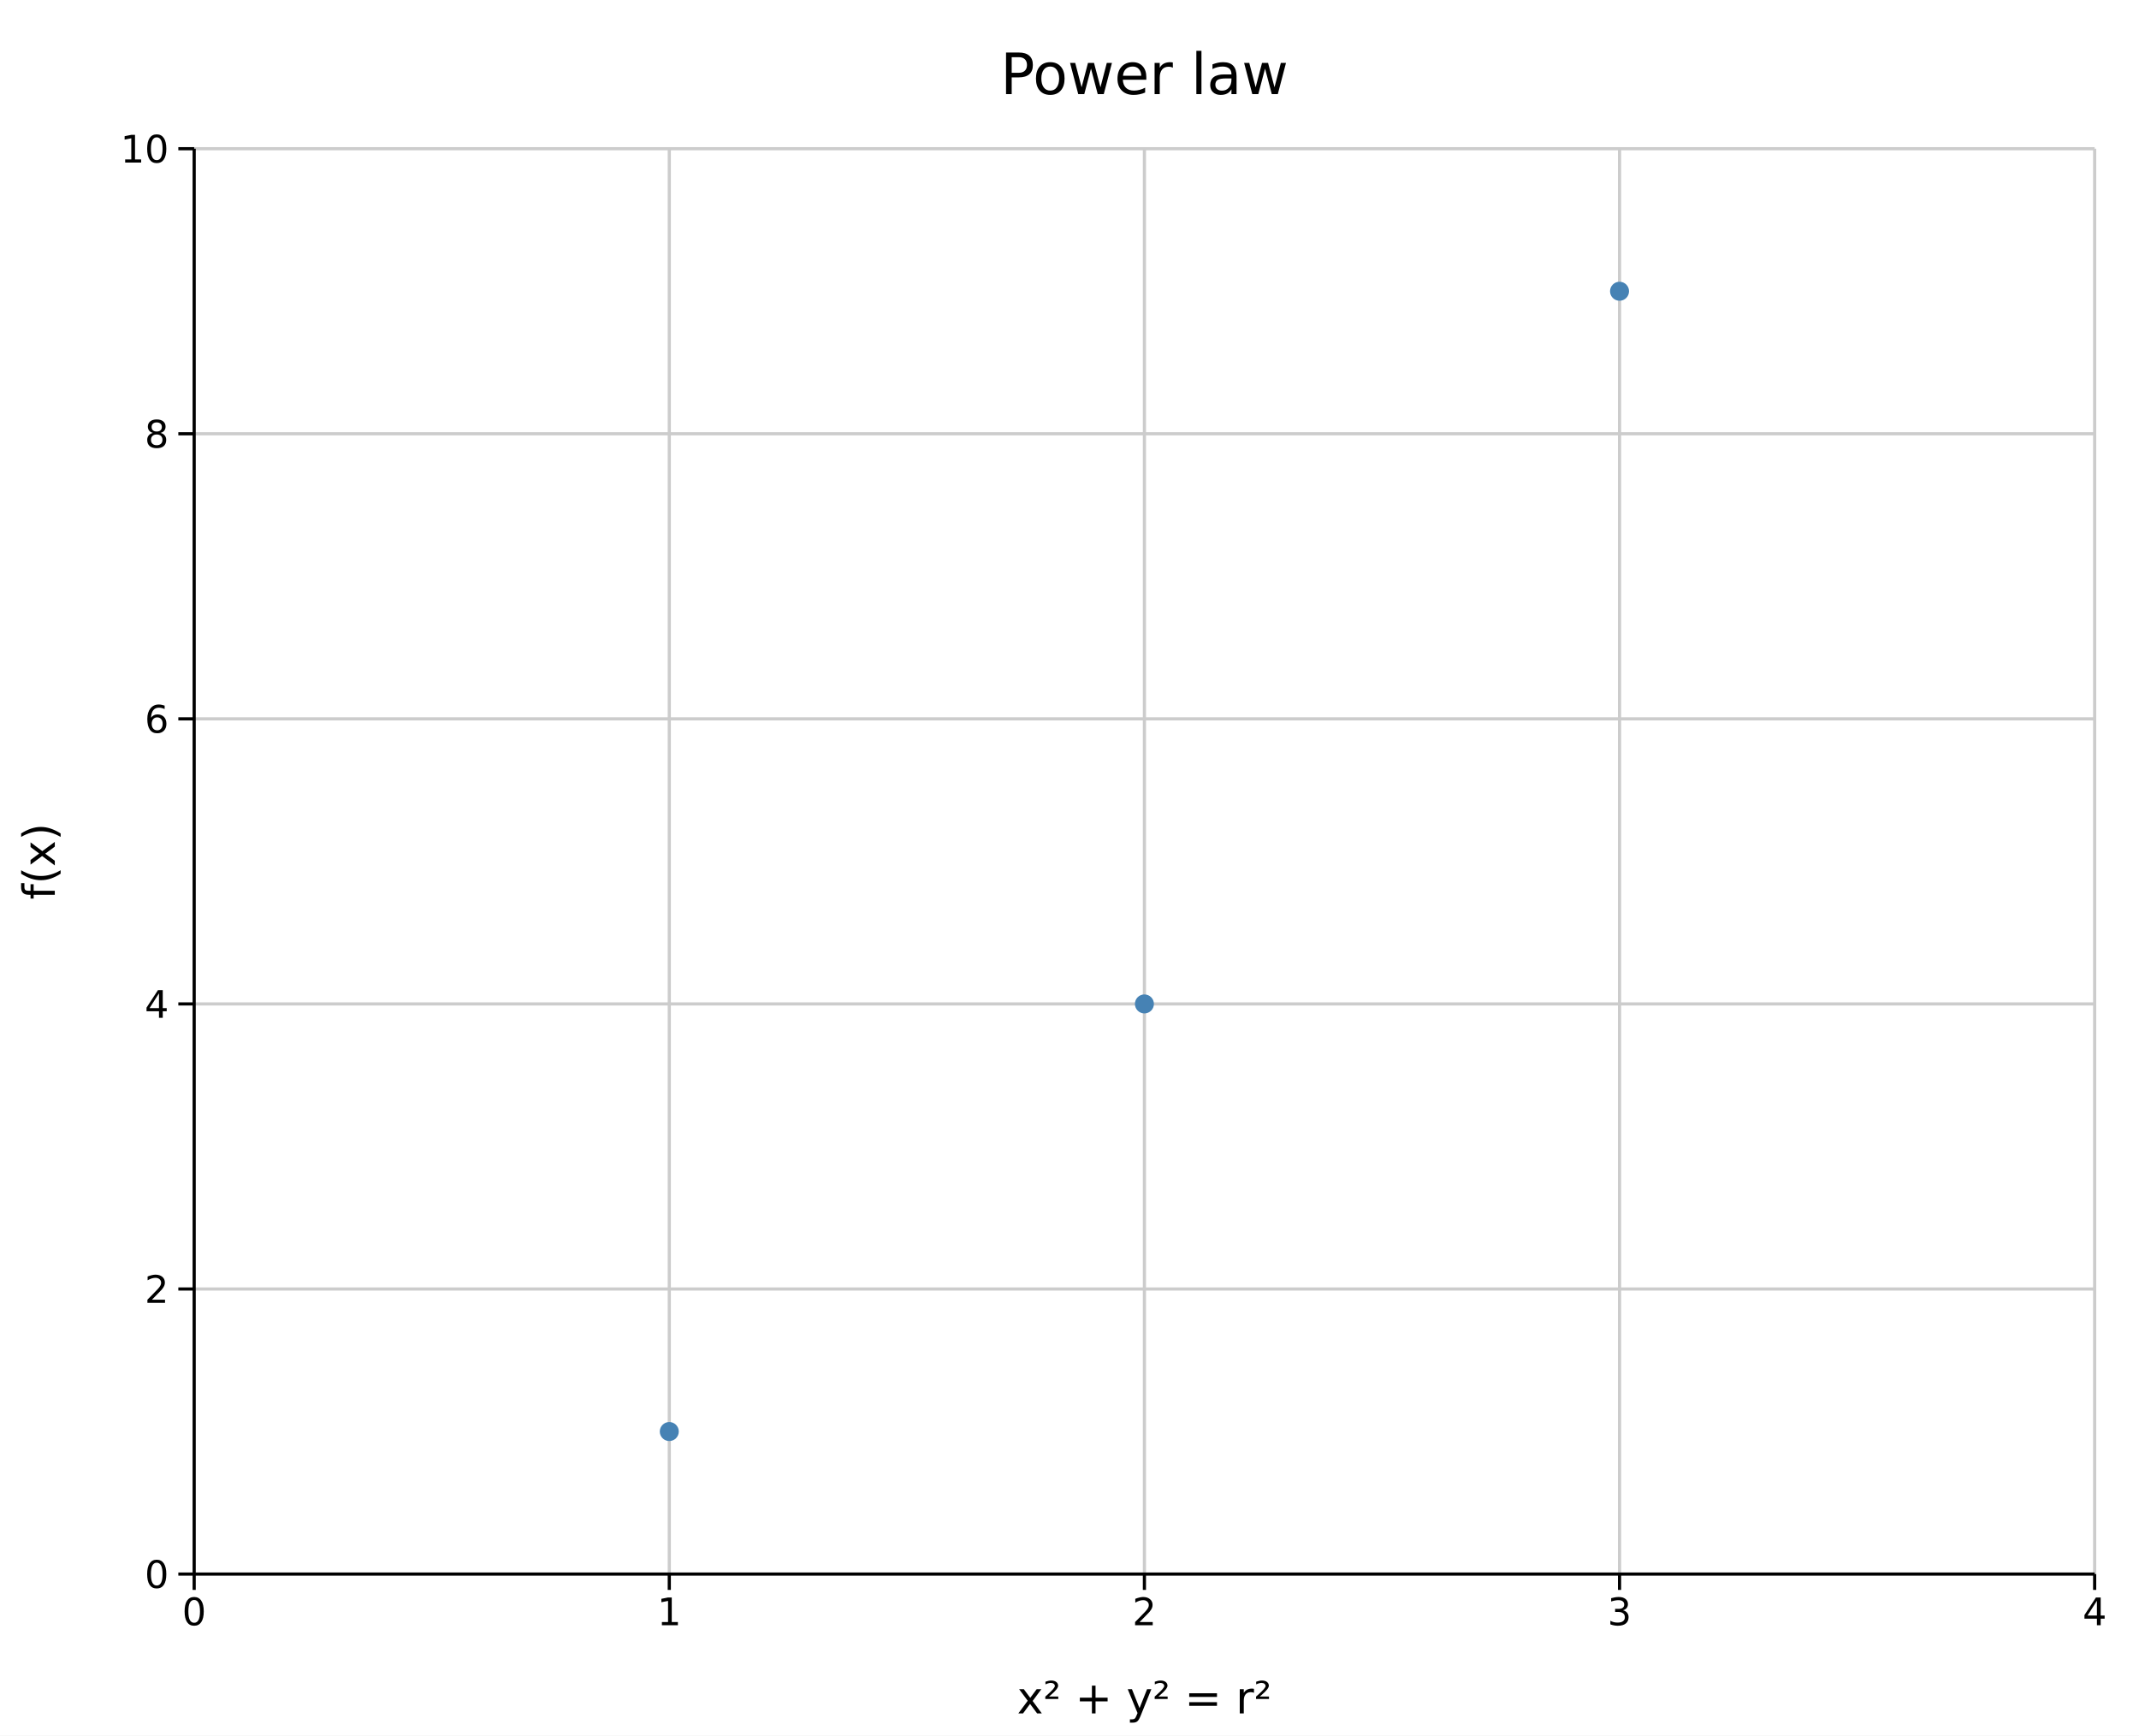
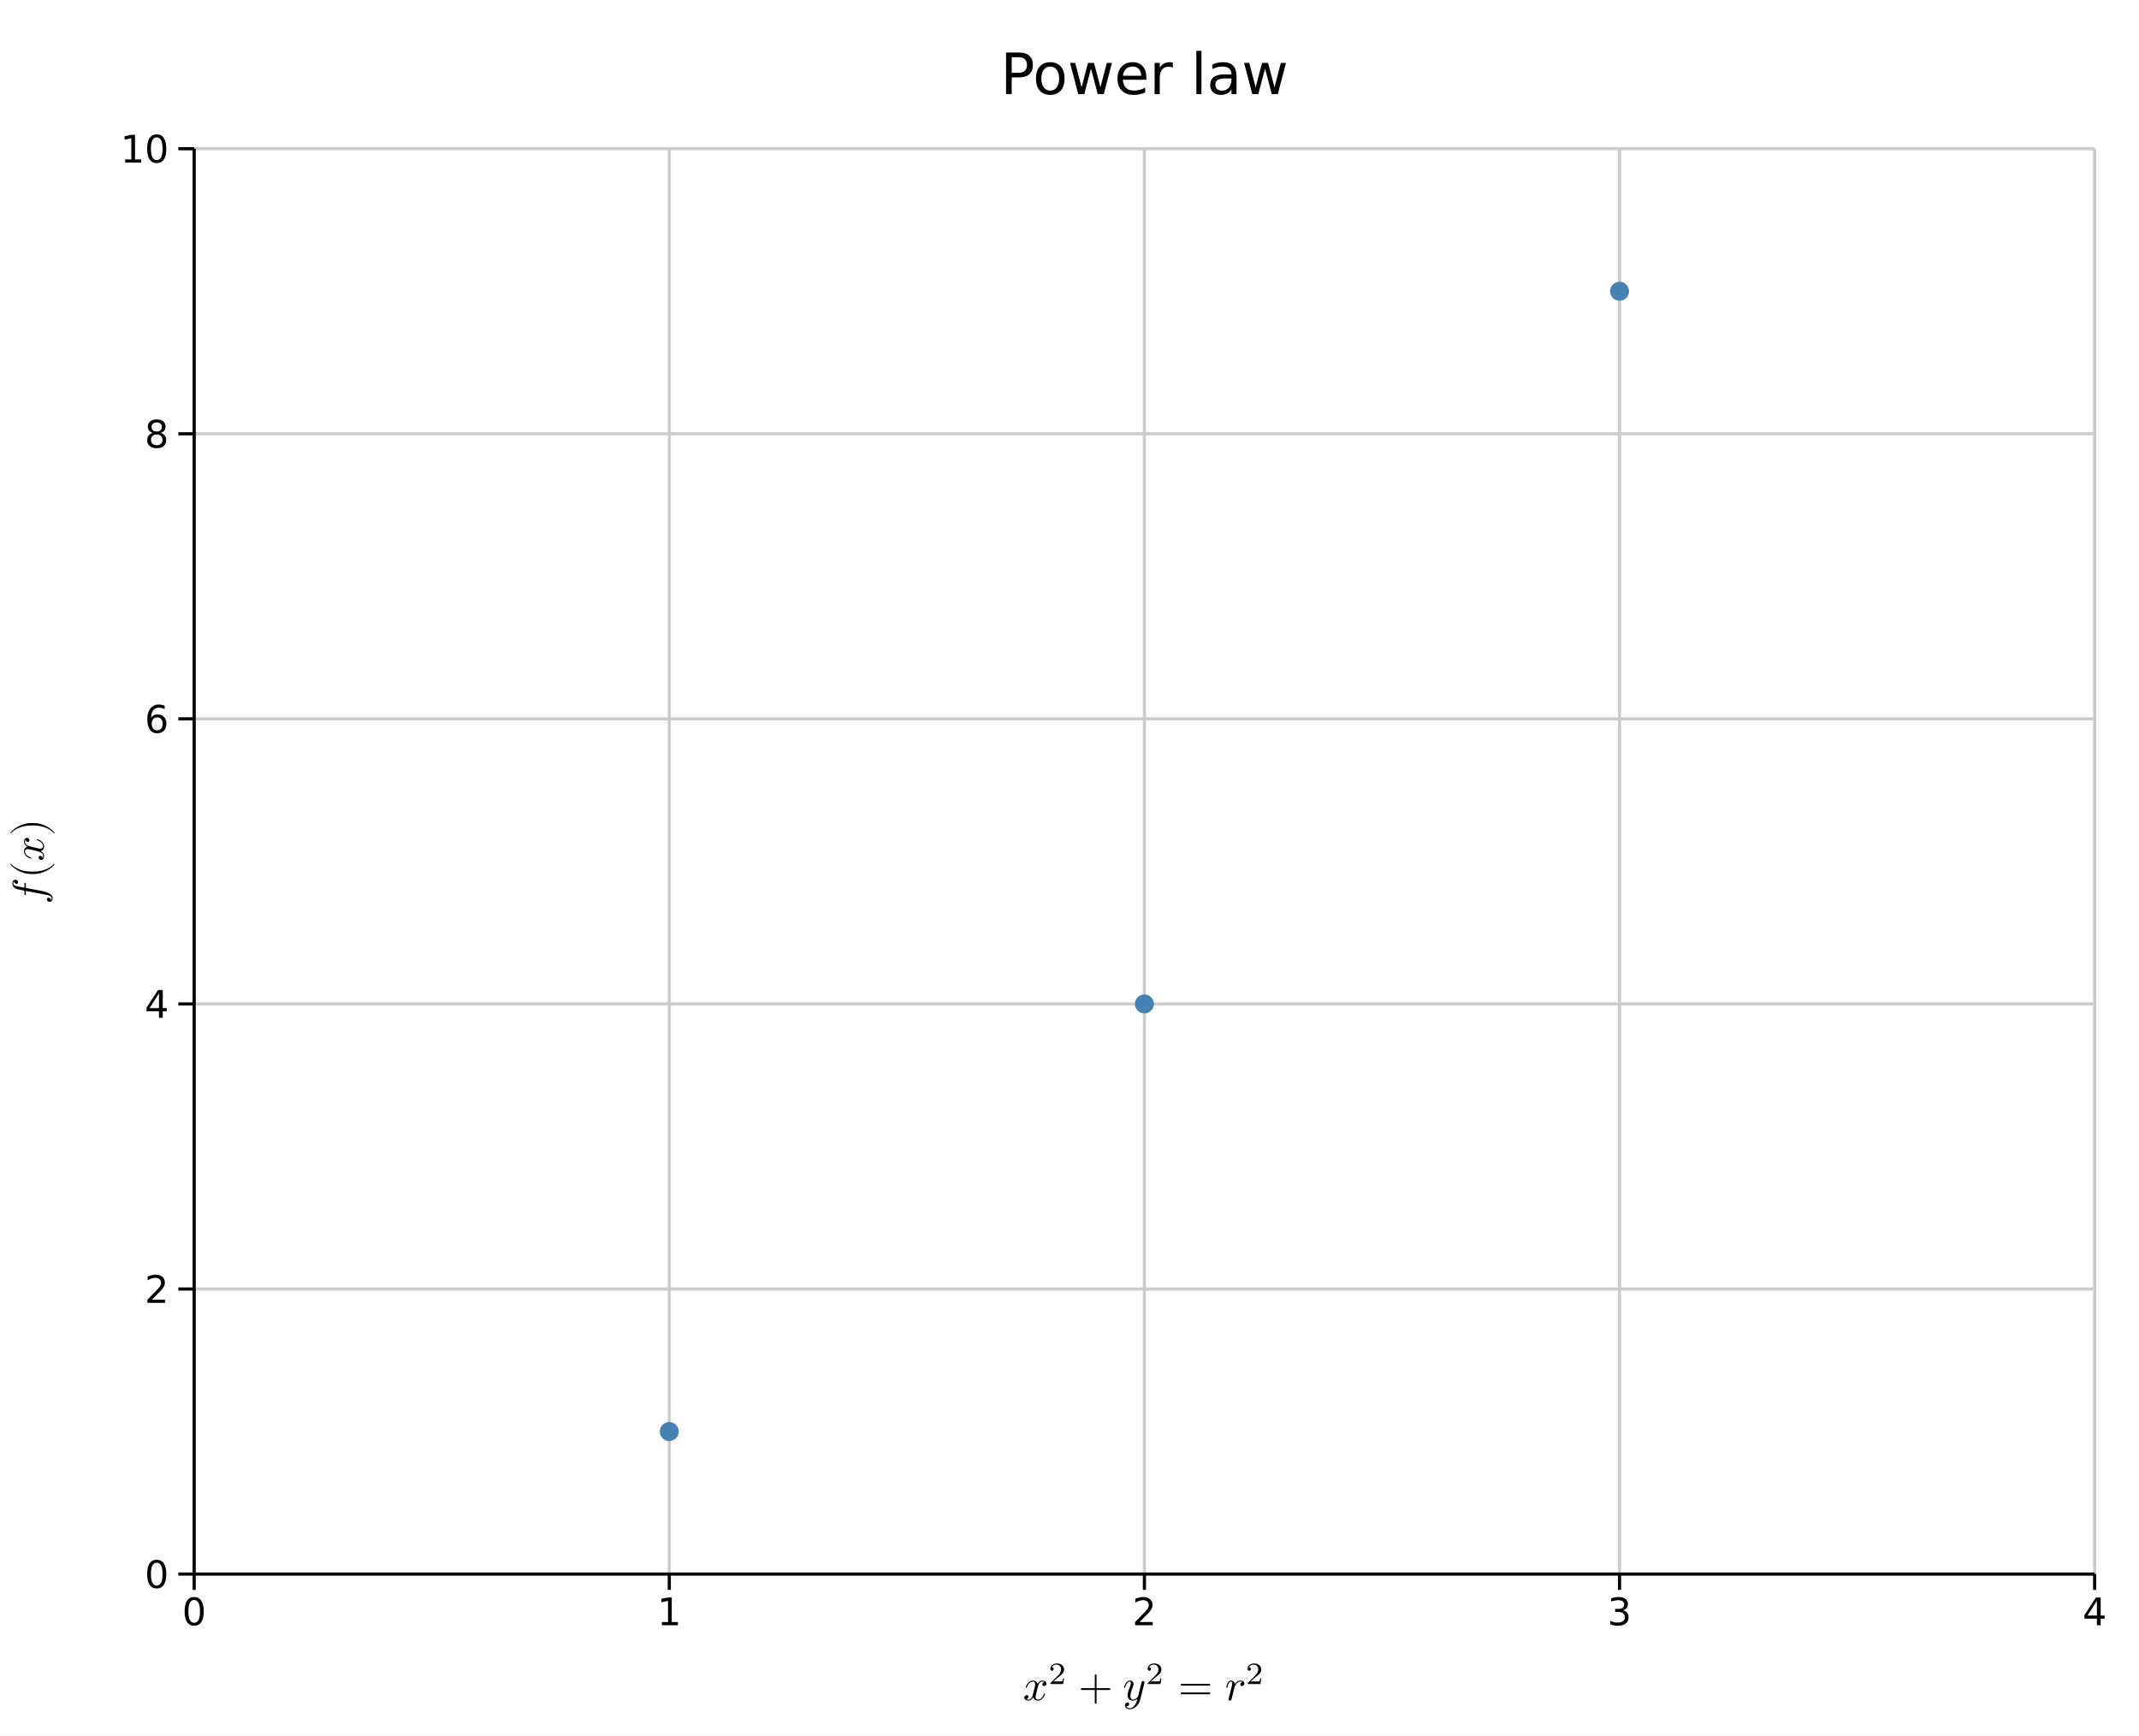
<svg xmlns="http://www.w3.org/2000/svg" width="675.3" height="547.95" font-family="DejaVu Sans, Verdana, Liberation Sans, Arial, sans-serif" fill="black">
  <rect width="100%" height="100%" fill="white" />
  <defs>
    <clipPath id="kuva-clip-1">
      <rect x="61.3" y="46.95" width="600" height="450" />
    </clipPath>
  </defs>
  <line x1="211.3" y1="46.95" x2="211.3" y2="496.95" stroke="#cccccc" stroke-width="1" />
  <line x1="361.3" y1="46.95" x2="361.3" y2="496.95" stroke="#cccccc" stroke-width="1" />
  <line x1="511.3" y1="46.95" x2="511.3" y2="496.95" stroke="#cccccc" stroke-width="1" />
  <line x1="661.3" y1="46.95" x2="661.3" y2="496.95" stroke="#cccccc" stroke-width="1" />
  <line x1="61.3" y1="406.95" x2="661.3" y2="406.95" stroke="#cccccc" stroke-width="1" />
  <line x1="61.3" y1="316.95" x2="661.3" y2="316.95" stroke="#cccccc" stroke-width="1" />
  <line x1="61.3" y1="226.95" x2="661.3" y2="226.95" stroke="#cccccc" stroke-width="1" />
  <line x1="61.3" y1="136.95" x2="661.3" y2="136.95" stroke="#cccccc" stroke-width="1" />
  <line x1="61.3" y1="46.95" x2="661.3" y2="46.95" stroke="#cccccc" stroke-width="1" />
  <line x1="61.3" y1="496.95" x2="661.3" y2="496.95" stroke="#000000" stroke-width="1" />
  <line x1="61.3" y1="46.95" x2="61.3" y2="496.95" stroke="#000000" stroke-width="1" />
  <line x1="61.3" y1="496.95" x2="61.3" y2="501.95" stroke="#000000" stroke-width="1" />
  <text x="61.3" y="513.09" font-size="12" text-anchor="middle">0</text>
  <line x1="211.3" y1="496.95" x2="211.3" y2="501.95" stroke="#000000" stroke-width="1" />
  <text x="211.3" y="513.09" font-size="12" text-anchor="middle">1</text>
  <line x1="361.3" y1="496.95" x2="361.3" y2="501.95" stroke="#000000" stroke-width="1" />
  <text x="361.3" y="513.09" font-size="12" text-anchor="middle">2</text>
  <line x1="511.3" y1="496.95" x2="511.3" y2="501.95" stroke="#000000" stroke-width="1" />
  <text x="511.3" y="513.09" font-size="12" text-anchor="middle">3</text>
  <line x1="661.3" y1="496.95" x2="661.3" y2="501.95" stroke="#000000" stroke-width="1" />
  <text x="661.3" y="513.09" font-size="12" text-anchor="middle">4</text>
  <line x1="56.3" y1="496.95" x2="61.3" y2="496.95" stroke="#000000" stroke-width="1" />
  <text x="53.3" y="501.33" font-size="12" text-anchor="end">0</text>
  <line x1="56.3" y1="406.95" x2="61.3" y2="406.95" stroke="#000000" stroke-width="1" />
  <text x="53.3" y="411.33" font-size="12" text-anchor="end">2</text>
  <line x1="56.3" y1="316.95" x2="61.3" y2="316.95" stroke="#000000" stroke-width="1" />
  <text x="53.3" y="321.33" font-size="12" text-anchor="end">4</text>
  <line x1="56.3" y1="226.95" x2="61.3" y2="226.95" stroke="#000000" stroke-width="1" />
  <text x="53.3" y="231.33" font-size="12" text-anchor="end">6</text>
  <line x1="56.3" y1="136.95" x2="61.3" y2="136.95" stroke="#000000" stroke-width="1" />
  <text x="53.3" y="141.33" font-size="12" text-anchor="end">8</text>
  <line x1="56.3" y1="46.95" x2="61.3" y2="46.95" stroke="#000000" stroke-width="1" />
  <text x="53.3" y="51.33" font-size="12" text-anchor="end">10</text>
-   <text x="361.3" y="540.95" font-size="14" text-anchor="middle">x² + y² = r²</text>
-   <text x="17.3" y="271.95" font-size="14" text-anchor="middle" transform="rotate(-90,17.3,271.95)">f(x)</text>
+   <g transform="translate(318.7866,522.9911)">
+     <g>
+       <g class="typst-group">
+         <g>
+           <g class="typst-text" transform="matrix(1 0 0 -1 4.2 13.762)">
+             <use href="#m0-g7E4F66948391BD2448478C50EF6A42A6" x="0" y="0" fill="#000000" fill-rule="nonzero" />
+           </g>
+           <g class="typst-text" transform="matrix(1 0 0 -1 12.208 8.68)">
+             <use href="#m0-g6E3563D11ECFD61901553B2D239FD8DC" x="0" y="0" fill="#000000" fill-rule="nonzero" />
+           </g>
+           <g class="typst-text" transform="matrix(1 0 0 -1 21.67931 13.762)">
+             <use href="#m0-g6E480AD8A29E27A3438BCA7357D08D80" x="0" y="0" fill="#000000" fill-rule="nonzero" />
+           </g>
+           <g class="typst-text" transform="matrix(1 0 0 -1 35.68242 13.762)">
+             <use href="#m0-g32DE6906AAF89E2807173D299C3A3171" x="0" y="0" fill="#000000" fill-rule="nonzero" />
+           </g>
+           <g class="typst-text" transform="matrix(1 0 0 -1 42.93442 8.68)">
+             <use href="#m0-g6E3563D11ECFD61901553B2D239FD8DC" x="0" y="0" fill="#000000" fill-rule="nonzero" />
+           </g>
+           <g class="typst-text" transform="matrix(1 0 0 -1 53.18351 13.762)">
+             <use href="#m0-g5EC03E34BBB00EDC7FA7B842355CA4B8" x="0" y="0" fill="#000000" fill-rule="nonzero" />
+           </g>
+           <g class="typst-text" transform="matrix(1 0 0 -1 67.9644 13.762)">
+             <use href="#m0-gFE3950AC373148A759D62E62653FA840" x="0" y="0" fill="#000000" fill-rule="nonzero" />
+           </g>
+           <g class="typst-text" transform="matrix(1 0 0 -1 74.4604 8.68)">
+             <use href="#m0-g6E3563D11ECFD61901553B2D239FD8DC" x="0" y="0" fill="#000000" fill-rule="nonzero" />
+           </g>
+         </g>
+       </g>
+     </g>
+     <defs id="m0-glyph">
+       <symbol id="m0-g7E4F66948391BD2448478C50EF6A42A6" overflow="visible">
+         <path d="M 0 0m 7.378 5.264 c 0 0.728 -0.826 0.924 -1.302 0.924 c -0.812 0 -1.302 -0.742 -1.47 -1.064 c -0.35 0.924 -1.106 1.064 -1.512 1.064 c -1.456 0 -2.254 -1.806 -2.254 -2.156 c 0 -0.14 0.168 -0.14 0.168 -0.14 c 0.112 0 0.154 0.028 0.182 0.154 c 0.476 1.484 1.4 1.834 1.876 1.834 c 0.266 0 0.756 -0.126 0.756 -0.938 c 0 -0.434 -0.238 -1.372 -0.756 -3.332 c -0.224 -0.868 -0.714 -1.456 -1.33 -1.456 c -0.084 0 -0.406 0 -0.7 0.182 c 0.35 0.07 0.658 0.364 0.658 0.756 c 0 0.378 -0.308 0.49 -0.518 0.49 c -0.42 0 -0.77 -0.364 -0.77 -0.812 c 0 -0.644 0.7 -0.924 1.316 -0.924 c 0.924 0 1.428 0.98 1.47 1.064 c 0.168 -0.518 0.672 -1.064 1.512 -1.064 c 1.442 0 2.24 1.806 2.24 2.156 c 0 0.14 -0.126 0.14 -0.168 0.14 c -0.126 0 -0.154 -0.056 -0.182 -0.154 c -0.462 -1.498 -1.414 -1.834 -1.862 -1.834 c -0.546 0 -0.77 0.448 -0.77 0.924 c 0 0.308 0.084 0.616 0.238 1.232 l 0.476 1.918 c 0.084 0.364 0.406 1.652 1.386 1.652 c 0.07 0 0.406 0 0.7 -0.182 c -0.392 -0.07 -0.672 -0.42 -0.672 -0.756 c 0 -0.224 0.154 -0.49 0.532 -0.49 c 0.308 0 0.756 0.252 0.756 0.812 Z " />
+       </symbol>
+       <symbol id="m0-g6E3563D11ECFD61901553B2D239FD8DC" overflow="visible">
+         <path d="M 0 0m 4.949 1.784 h -0.333 c -0.029 -0.216 -0.127 -0.794 -0.255 -0.892 c -0.078 -0.059 -0.833 -0.059 -0.97 -0.059 h -1.803 c 1.029 0.911 1.372 1.186 1.96 1.646 c 0.725 0.578 1.401 1.186 1.401 2.117 c 0 1.186 -1.039 1.911 -2.293 1.911 c -1.215 0 -2.038 -0.853 -2.038 -1.754 c 0 -0.5 0.421 -0.549 0.519 -0.549 c 0.235 0 0.519 0.167 0.519 0.519 c 0 0.176 -0.069 0.519 -0.578 0.519 c 0.304 0.696 0.97 0.911 1.431 0.911 c 0.98 0 1.49 -0.764 1.49 -1.558 c 0 -0.853 -0.608 -1.529 -0.921 -1.882 l -2.362 -2.332 c -0.098 -0.088 -0.098 -0.108 -0.098 -0.382 h 4.038 Z " />
+       </symbol>
+       <symbol id="m0-g6E480AD8A29E27A3438BCA7357D08D80" overflow="visible">
+         <path d="M 0 0m 10.108 3.5 c 0 0.154 -0.126 0.28 -0.28 0.28 h -4.102 v 4.102 c 0 0.154 -0.126 0.28 -0.28 0.28 c -0.154 0 -0.28 -0.126 -0.28 -0.28 v -4.102 h -4.102 c -0.154 0 -0.28 -0.126 -0.28 -0.28 c 0 -0.154 0.126 -0.28 0.28 -0.28 h 4.102 v -4.102 c 0 -0.154 0.126 -0.28 0.28 -0.28 c 0.154 0 0.28 0.126 0.28 0.28 v 4.102 h 4.102 c 0.154 0 0.28 0.126 0.28 0.28 Z " />
+       </symbol>
+       <symbol id="m0-g32DE6906AAF89E2807173D299C3A3171" overflow="visible">
+         <path d="M 0 0m 6.86 5.656 c 0 0.252 -0.196 0.378 -0.406 0.378 c -0.14 0 -0.364 -0.084 -0.49 -0.294 c -0.028 -0.07 -0.14 -0.504 -0.196 -0.756 l -0.28 -1.12 l -0.63 -2.52 c -0.056 -0.21 -0.658 -1.19 -1.582 -1.19 c -0.714 0 -0.868 0.616 -0.868 1.134 c 0 0.644 0.238 1.512 0.714 2.744 c 0.224 0.574 0.28 0.728 0.28 1.008 c 0 0.63 -0.448 1.148 -1.148 1.148 c -1.33 0 -1.848 -2.03 -1.848 -2.156 c 0 -0.14 0.168 -0.14 0.168 -0.14 c 0.14 0 0.154 0.028 0.224 0.252 c 0.378 1.316 0.938 1.736 1.414 1.736 c 0.112 0 0.35 0 0.35 -0.448 c 0 -0.35 -0.14 -0.714 -0.238 -0.98 c -0.56 -1.484 -0.812 -2.282 -0.812 -2.94 c 0 -1.246 0.882 -1.666 1.708 -1.666 c 0.546 0 1.022 0.238 1.414 0.63 c -0.182 -0.728 -0.35 -1.414 -0.91 -2.156 c -0.364 -0.476 -0.896 -0.882 -1.54 -0.882 c -0.196 0 -0.826 0.042 -1.064 0.588 c 0.224 0 0.406 0 0.602 0.168 c 0.14 0.126 0.28 0.308 0.28 0.574 c 0 0.434 -0.378 0.49 -0.518 0.49 c -0.322 0 -0.784 -0.224 -0.784 -0.91 c 0 -0.7 0.616 -1.218 1.484 -1.218 c 1.442 0 2.884 1.274 3.276 2.856 l 1.344 5.348 c 0.056 0.196 0.056 0.224 0.056 0.322 Z " />
+       </symbol>
+       <symbol id="m0-g5EC03E34BBB00EDC7FA7B842355CA4B8" overflow="visible">
+         <path d="M 0 0m 10.108 4.858 c 0 0.154 -0.126 0.28 -0.28 0.28 h -8.764 c -0.154 0 -0.28 -0.126 -0.28 -0.28 c 0 -0.154 0.126 -0.28 0.28 -0.28 h 8.764 c 0.154 0 0.28 0.126 0.28 0.28 Z m 0 -2.716 c 0 0.154 -0.126 0.28 -0.28 0.28 h -8.764 c -0.154 0 -0.28 -0.126 -0.28 -0.28 c 0 -0.154 0.126 -0.28 0.28 -0.28 h 8.764 c 0.154 0 0.28 0.126 0.28 0.28 Z " />
+       </symbol>
+       <symbol id="m0-gFE3950AC373148A759D62E62653FA840" overflow="visible">
+         <path d="M 0 0m 6.104 5.278 c 0 0.49 -0.448 0.91 -1.162 0.91 c -0.91 0 -1.526 -0.686 -1.792 -1.078 c -0.112 0.63 -0.616 1.078 -1.274 1.078 c -0.644 0 -0.91 -0.546 -1.036 -0.798 c -0.252 -0.476 -0.434 -1.316 -0.434 -1.358 c 0 -0.14 0.168 -0.14 0.168 -0.14 c 0.14 0 0.154 0.014 0.238 0.322 c 0.238 0.994 0.518 1.666 1.022 1.666 c 0.238 0 0.434 -0.112 0.434 -0.644 c 0 -0.294 -0.042 -0.448 -0.224 -1.176 l -0.812 -3.234 c -0.042 -0.21 -0.126 -0.532 -0.126 -0.602 c 0 -0.252 0.196 -0.378 0.406 -0.378 c 0.168 0 0.42 0.112 0.518 0.392 c 0.028 0.056 0.504 1.96 0.56 2.212 l 0.448 1.82 c 0.056 0.182 0.448 0.84 0.784 1.148 c 0.112 0.098 0.518 0.462 1.12 0.462 c 0.364 0 0.588 -0.168 0.588 -0.168 c -0.42 -0.07 -0.728 -0.406 -0.728 -0.77 c 0 -0.224 0.154 -0.49 0.532 -0.49 c 0.378 0 0.77 0.322 0.77 0.826 Z " />
+       </symbol>
+     </defs>
+   </g>
+   <g transform="translate(0.665125,0)">
+     <g transform="rotate(-90,17.29688,271.9531)">
+       <g transform="translate(-0.413125,253.9911)">
+         <g>
+           <g class="typst-group">
+             <g>
+               <g class="typst-text" transform="matrix(1 0 0 -1 4.2 13.762)">
+                 <use href="#m1-g110E3D4BCD026E5E742C371DF360DF7D" x="0" y="0" fill="#000000" fill-rule="nonzero" />
+               </g>
+               <g class="typst-text" transform="matrix(1 0 0 -1 12.32 13.762)">
+                 <use href="#m1-gF59359D7FF6AE55D3D4C6BEFD61DC11E" x="0" y="0" fill="#000000" fill-rule="nonzero" />
+               </g>
+               <g class="typst-text" transform="matrix(1 0 0 -1 17.766 13.762)">
+                 <use href="#m1-g7E4F66948391BD2448478C50EF6A42A6" x="0" y="0" fill="#000000" fill-rule="nonzero" />
+               </g>
+               <g class="typst-text" transform="matrix(1 0 0 -1 25.774 13.762)">
+                 <use href="#m1-g8641FB8E71730C491C7459D64E81967E" x="0" y="0" fill="#000000" fill-rule="nonzero" />
+               </g>
+             </g>
+           </g>
+         </g>
+         <defs id="m1-glyph">
+           <symbol id="m1-g110E3D4BCD026E5E742C371DF360DF7D" overflow="visible">
+             <path d="M 0 0m 7.728 8.904 c 0 0.644 -0.644 0.966 -1.218 0.966 c -0.476 0 -1.358 -0.252 -1.778 -1.638 c -0.084 -0.294 -0.126 -0.434 -0.462 -2.198 h -0.966 c -0.266 0 -0.42 0 -0.42 -0.266 c 0 -0.168 0.126 -0.168 0.392 -0.168 h 0.924 l -1.05 -5.53 c -0.252 -1.358 -0.49 -2.632 -1.218 -2.632 c -0.056 0 -0.406 0 -0.672 0.252 c 0.644 0.042 0.77 0.546 0.77 0.756 c 0 0.322 -0.252 0.49 -0.518 0.49 c -0.364 0 -0.77 -0.308 -0.77 -0.84 c 0 -0.63 0.616 -0.966 1.19 -0.966 c 0.77 0 1.33 0.826 1.582 1.358 c 0.448 0.882 0.77 2.576 0.784 2.674 l 0.84 4.438 h 1.204 c 0.28 0 0.42 0 0.42 0.28 c 0 0.154 -0.14 0.154 -0.378 0.154 h -1.162 c 0.154 0.812 0.14 0.784 0.294 1.596 c 0.056 0.294 0.252 1.288 0.336 1.456 c 0.126 0.266 0.364 0.476 0.658 0.476 c 0.056 0 0.42 0 0.686 -0.252 c -0.616 -0.056 -0.756 -0.546 -0.756 -0.756 c 0 -0.322 0.252 -0.49 0.518 -0.49 c 0.364 0 0.77 0.308 0.77 0.84 Z " />
+           </symbol>
+           <symbol id="m1-gF59359D7FF6AE55D3D4C6BEFD61DC11E" overflow="visible">
+             <path d="M 0 0m 4.648 -3.332 c 0 0.042 -0.028 0.084 -0.056 0.112 c -1.456 1.092 -2.422 3.892 -2.422 6.132 v 1.176 c 0 2.24 0.966 5.04 2.422 6.132 c 0.028 0.028 0.056 0.07 0.056 0.112 c 0 0.07 -0.07 0.14 -0.14 0.14 c -0.028 0 -0.056 -0.014 -0.084 -0.028 c -1.54 -1.162 -3.01 -3.962 -3.01 -6.356 v -1.176 c 0 -2.394 1.47 -5.194 3.01 -6.356 c 0.028 -0.014 0.056 -0.028 0.084 -0.028 c 0.07 0 0.14 0.07 0.14 0.14 Z " />
+           </symbol>
+           <symbol id="m1-g7E4F66948391BD2448478C50EF6A42A6" overflow="visible">
+             <path d="M 0 0m 7.378 5.264 c 0 0.728 -0.826 0.924 -1.302 0.924 c -0.812 0 -1.302 -0.742 -1.47 -1.064 c -0.35 0.924 -1.106 1.064 -1.512 1.064 c -1.456 0 -2.254 -1.806 -2.254 -2.156 c 0 -0.14 0.168 -0.14 0.168 -0.14 c 0.112 0 0.154 0.028 0.182 0.154 c 0.476 1.484 1.4 1.834 1.876 1.834 c 0.266 0 0.756 -0.126 0.756 -0.938 c 0 -0.434 -0.238 -1.372 -0.756 -3.332 c -0.224 -0.868 -0.714 -1.456 -1.33 -1.456 c -0.084 0 -0.406 0 -0.7 0.182 c 0.35 0.07 0.658 0.364 0.658 0.756 c 0 0.378 -0.308 0.49 -0.518 0.49 c -0.42 0 -0.77 -0.364 -0.77 -0.812 c 0 -0.644 0.7 -0.924 1.316 -0.924 c 0.924 0 1.428 0.98 1.47 1.064 c 0.168 -0.518 0.672 -1.064 1.512 -1.064 c 1.442 0 2.24 1.806 2.24 2.156 c 0 0.14 -0.126 0.14 -0.168 0.14 c -0.126 0 -0.154 -0.056 -0.182 -0.154 c -0.462 -1.498 -1.414 -1.834 -1.862 -1.834 c -0.546 0 -0.77 0.448 -0.77 0.924 c 0 0.308 0.084 0.616 0.238 1.232 l 0.476 1.918 c 0.084 0.364 0.406 1.652 1.386 1.652 c 0.07 0 0.406 0 0.7 -0.182 c -0.392 -0.07 -0.672 -0.42 -0.672 -0.756 c 0 -0.224 0.154 -0.49 0.532 -0.49 c 0.308 0 0.756 0.252 0.756 0.812 Z " />
+           </symbol>
+           <symbol id="m1-g8641FB8E71730C491C7459D64E81967E" overflow="visible">
+             <path d="M 0 0m 4.032 2.912 v 1.176 c 0 2.394 -1.47 5.194 -3.01 6.356 c -0.028 0.014 -0.056 0.028 -0.084 0.028 c -0.07 0 -0.14 -0.07 -0.14 -0.14 c 0 -0.042 0.028 -0.084 0.056 -0.112 c 1.456 -1.092 2.422 -3.892 2.422 -6.132 v -1.176 c 0 -2.24 -0.966 -5.04 -2.422 -6.132 c -0.028 -0.028 -0.056 -0.07 -0.056 -0.112 c 0 -0.07 0.07 -0.14 0.14 -0.14 c 0.028 0 0.056 0.014 0.084 0.028 c 1.54 1.162 3.01 3.962 3.01 6.356 Z " />
+           </symbol>
+         </defs>
+       </g>
+     </g>
+   </g>
  <text x="361.3" y="29.71" font-size="18" text-anchor="middle">Power law</text>
  <g clip-path="url(#kuva-clip-1)">
    <circle cx="211.3" cy="451.95" r="3" fill="#4682b4" />
    <circle cx="361.3" cy="316.95" r="3" fill="#4682b4" />
    <circle cx="511.3" cy="91.95" r="3" fill="#4682b4" />
  </g>
</svg>
